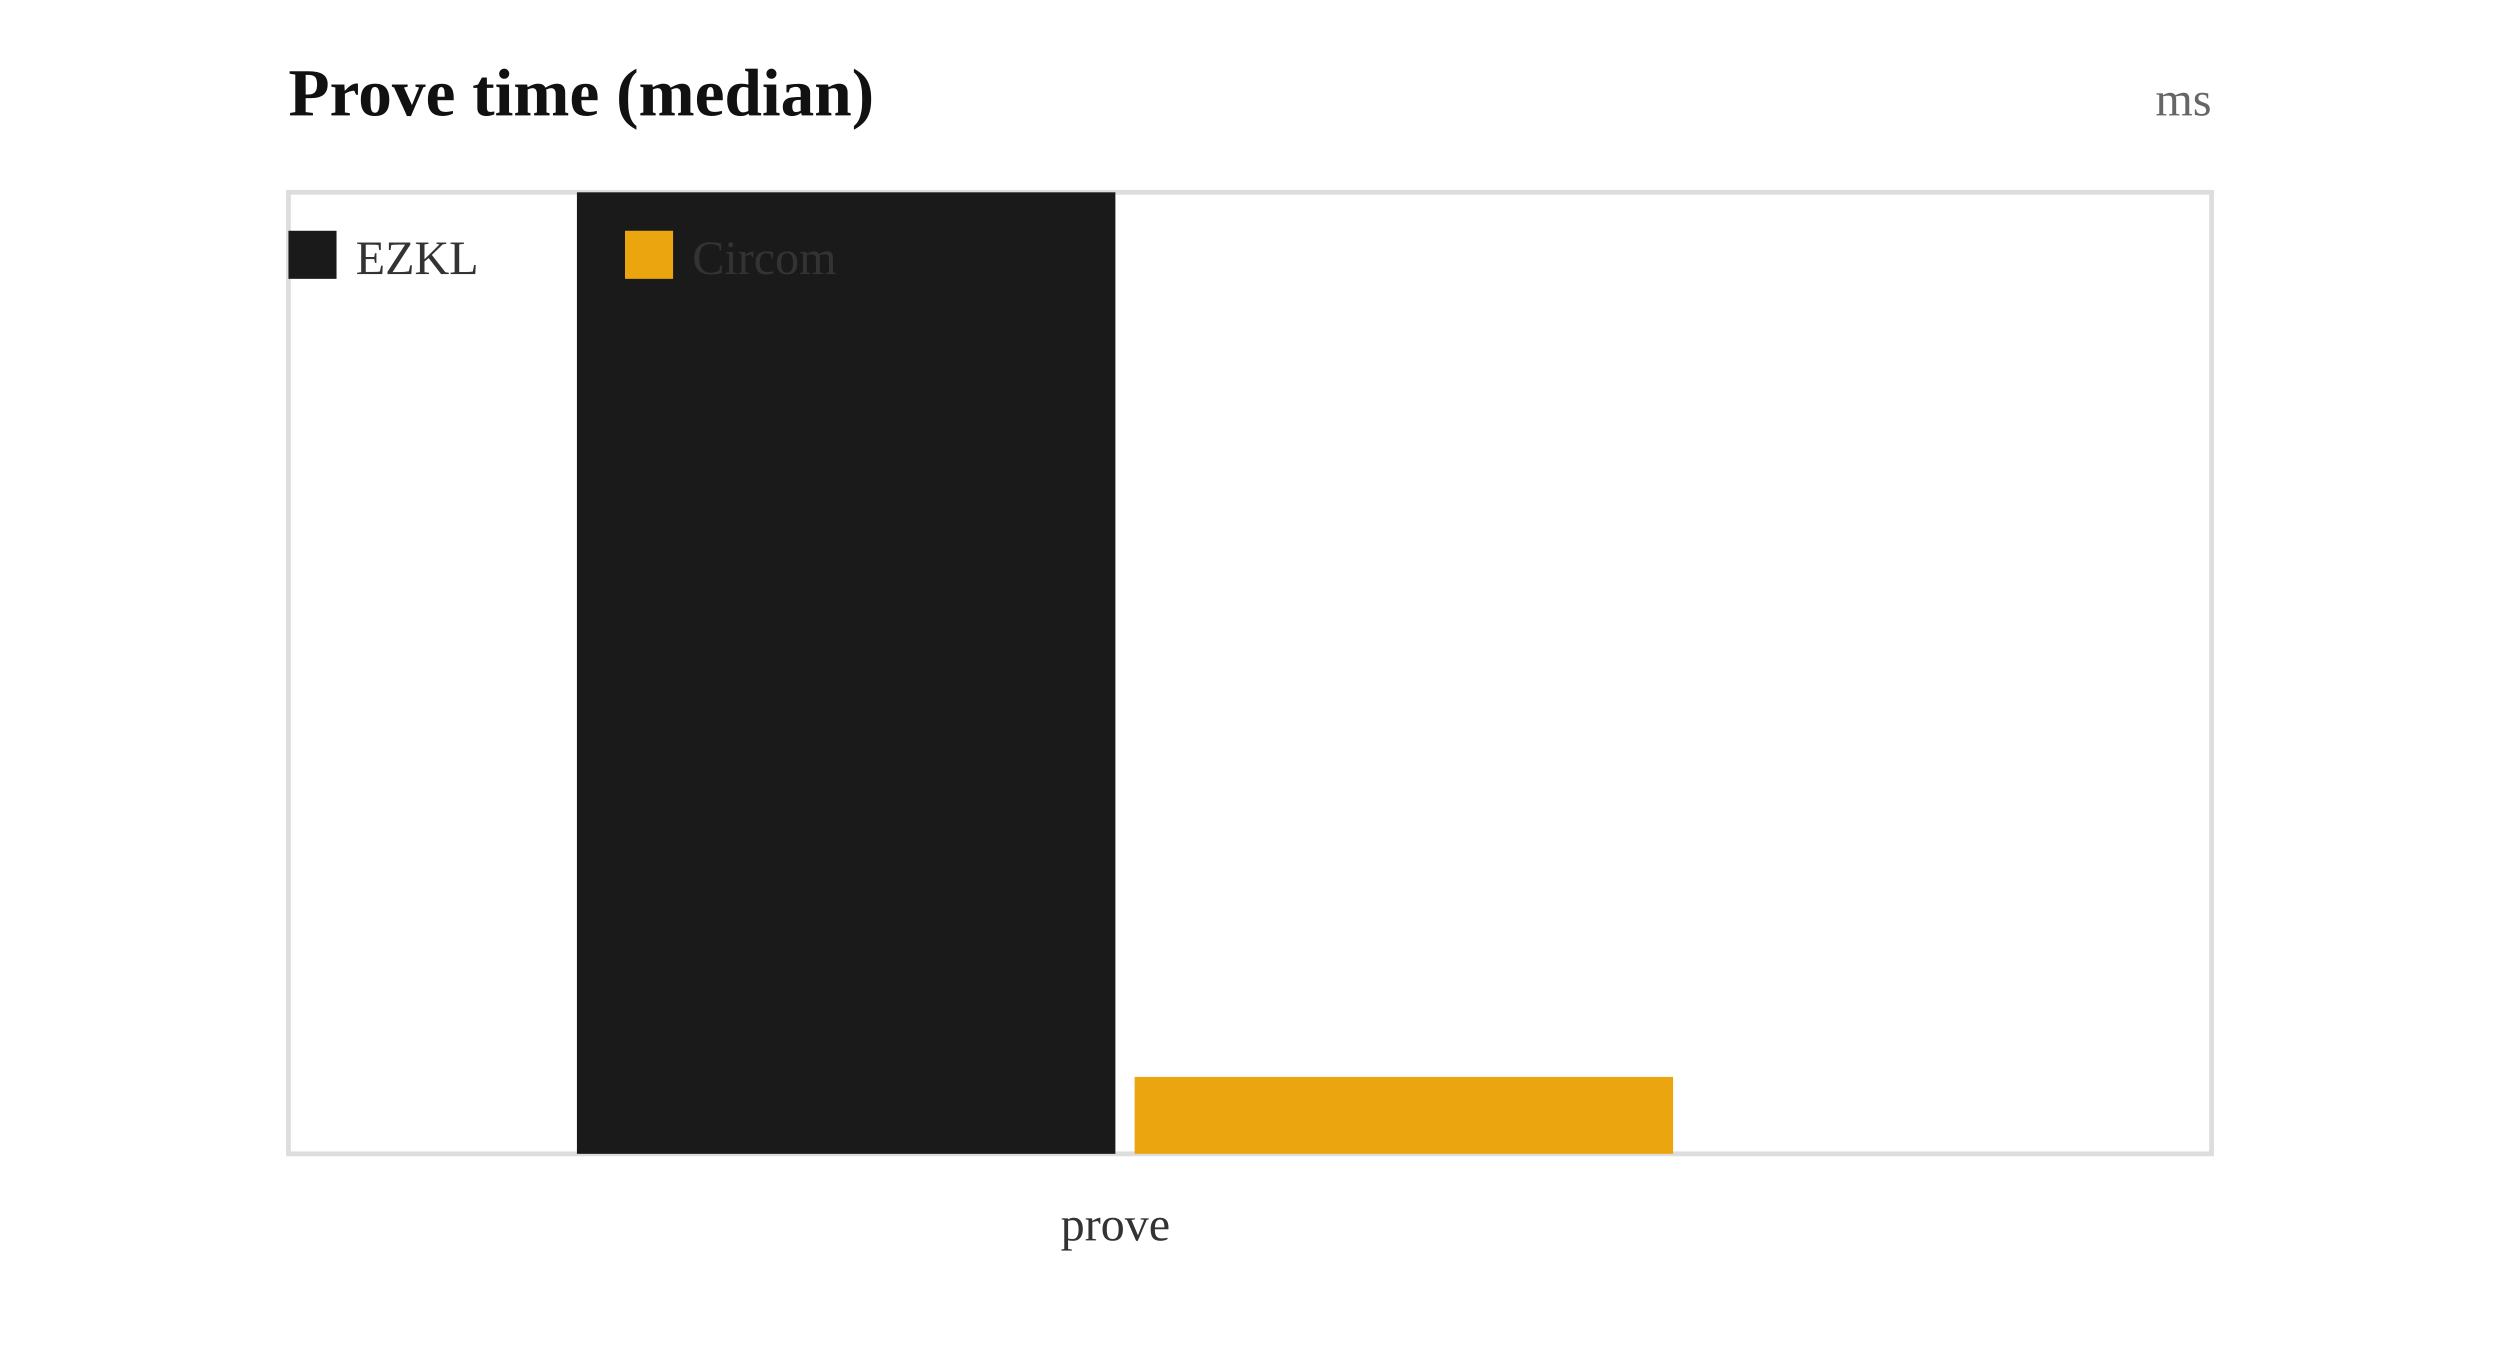
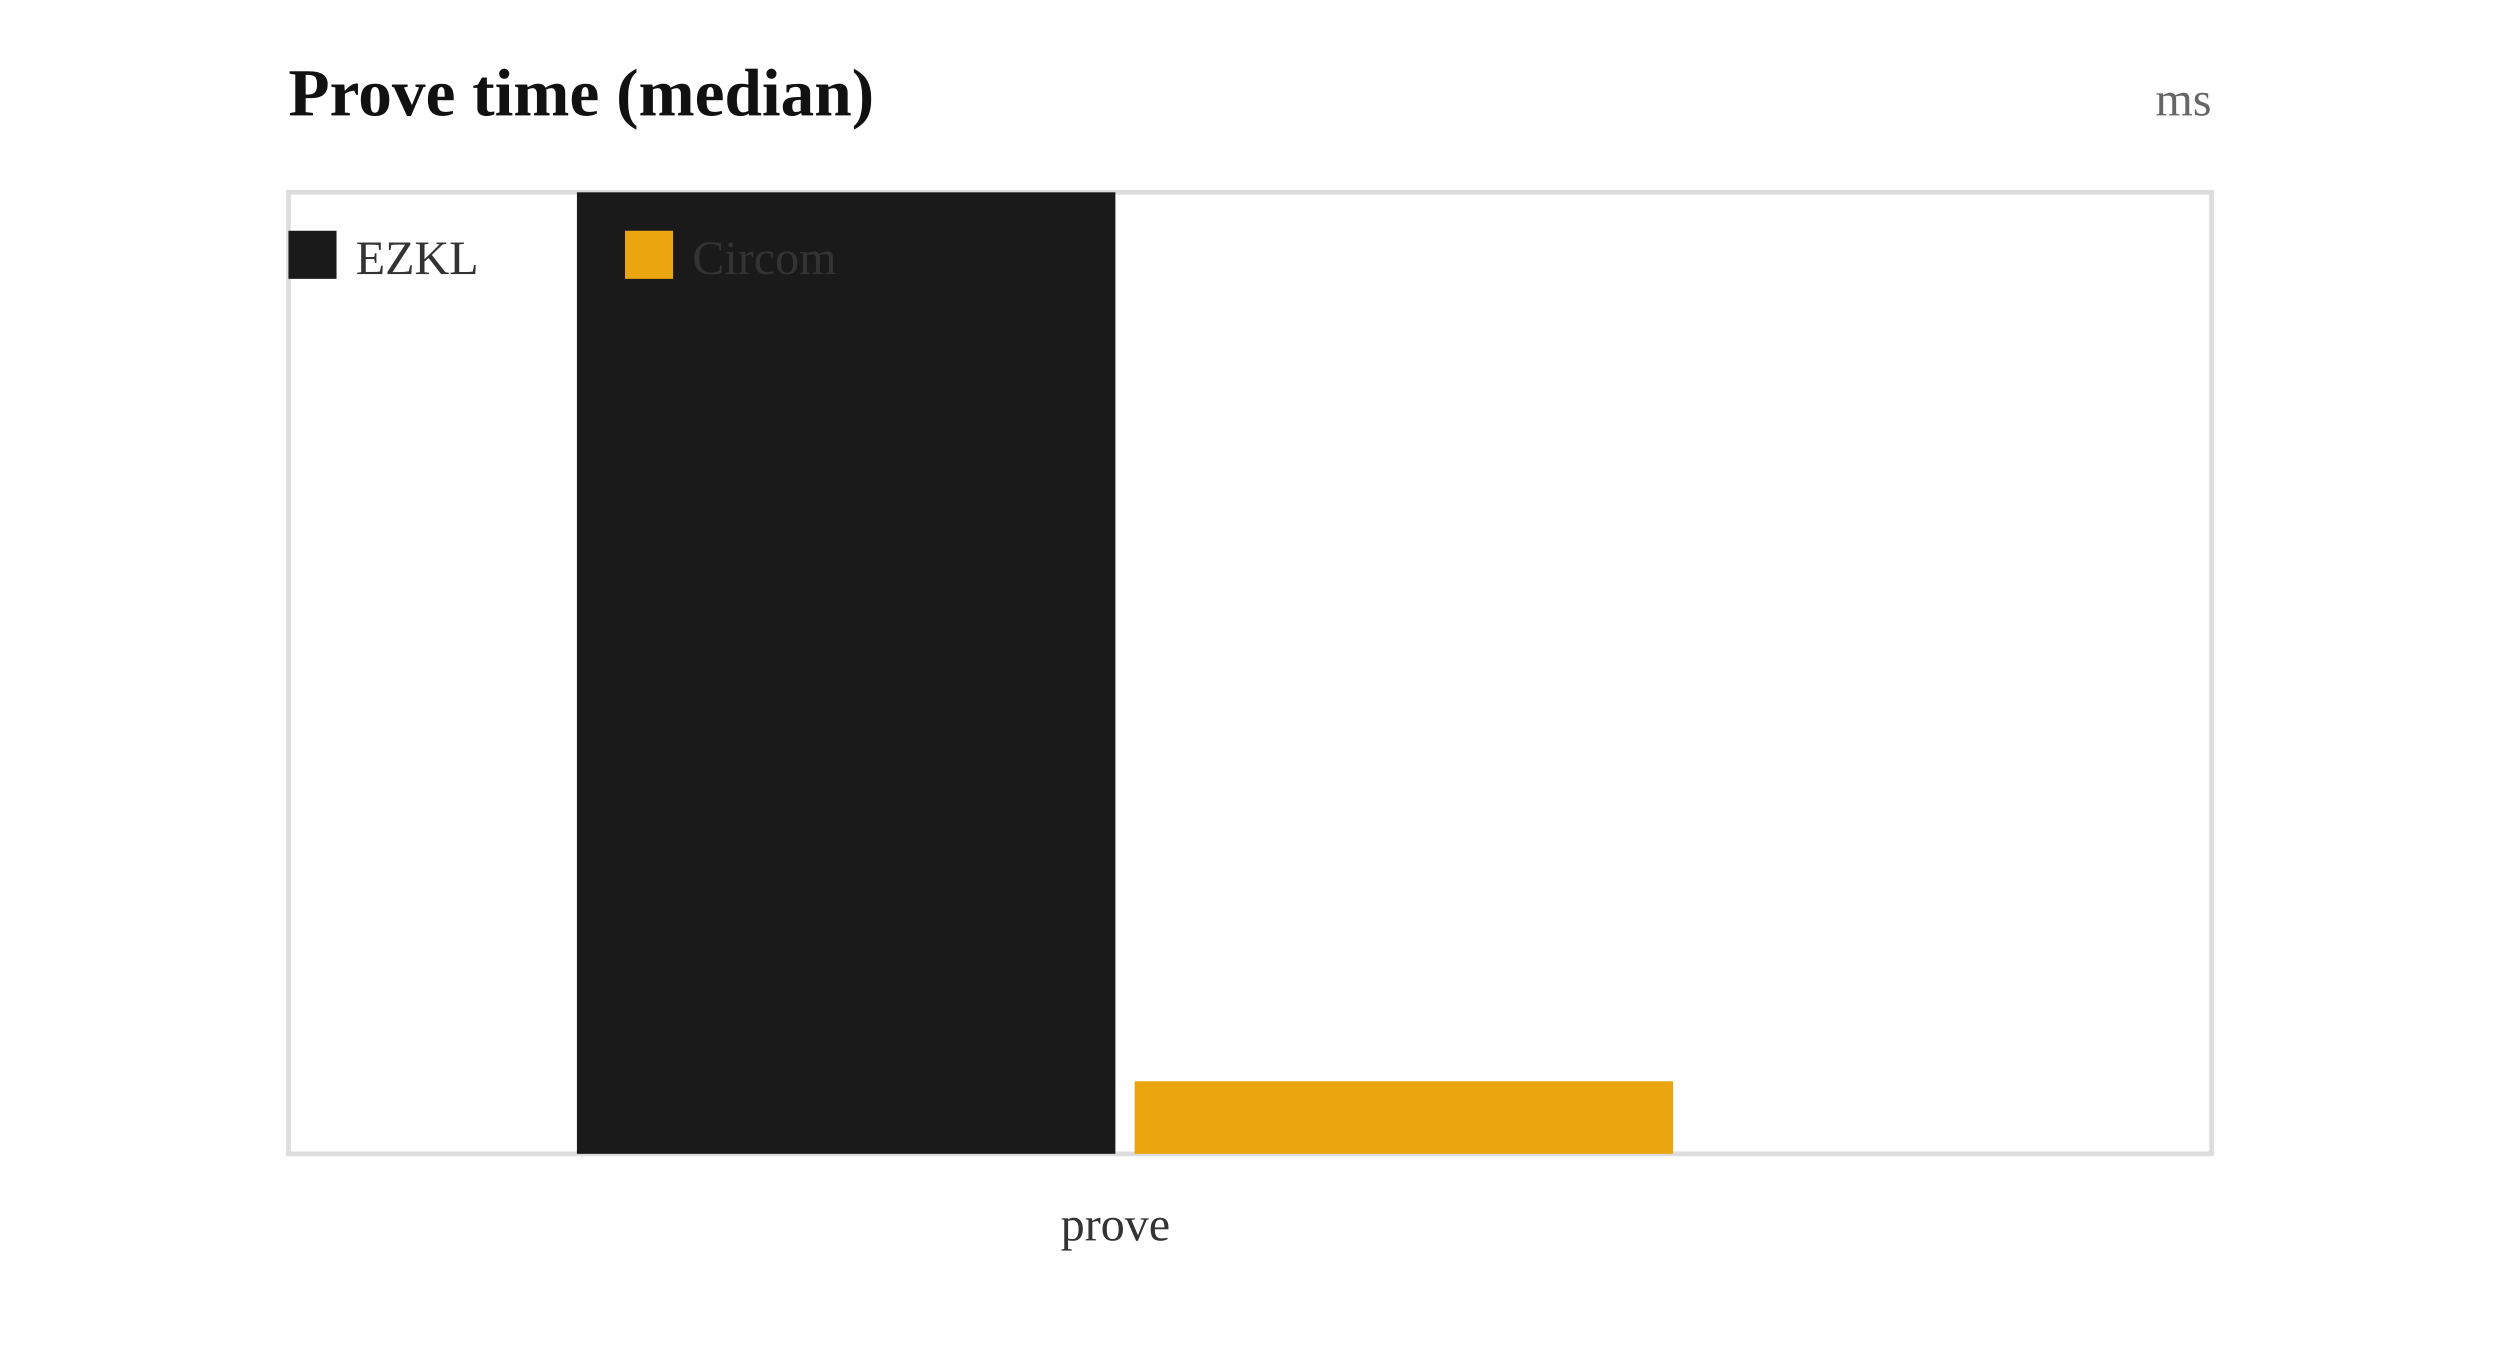
<svg xmlns="http://www.w3.org/2000/svg" width="520" height="280" viewBox="0 0 520 280">
  <text x="60" y="24" font-size="14" font-weight="600" fill="#111">Prove time (median)</text>
  <text x="460" y="24" font-size="10" text-anchor="end" fill="#666">ms</text>
  <rect x="60" y="40" width="400" height="200" fill="none" stroke="#ddd" />
  <rect x="120.0" y="40.0" width="112.0" height="200.0" fill="#1a1a1a" />
-   <rect x="236.0" y="224.0" width="112.0" height="16.0" fill="#eba50e" />
+   <rect x="236.0" y="224.9" width="112.0" height="15.1" fill="#eba50e" />
  <text x="232.0" y="258" font-size="10" text-anchor="middle" fill="#333">prove</text>
  <rect x="60" y="48" width="10" height="10" fill="#1a1a1a" />
  <text x="74" y="57" font-size="10" fill="#333">EZKL</text>
  <rect x="130" y="48" width="10" height="10" fill="#eba50e" />
  <text x="144" y="57" font-size="10" fill="#333">Circom</text>
</svg>
